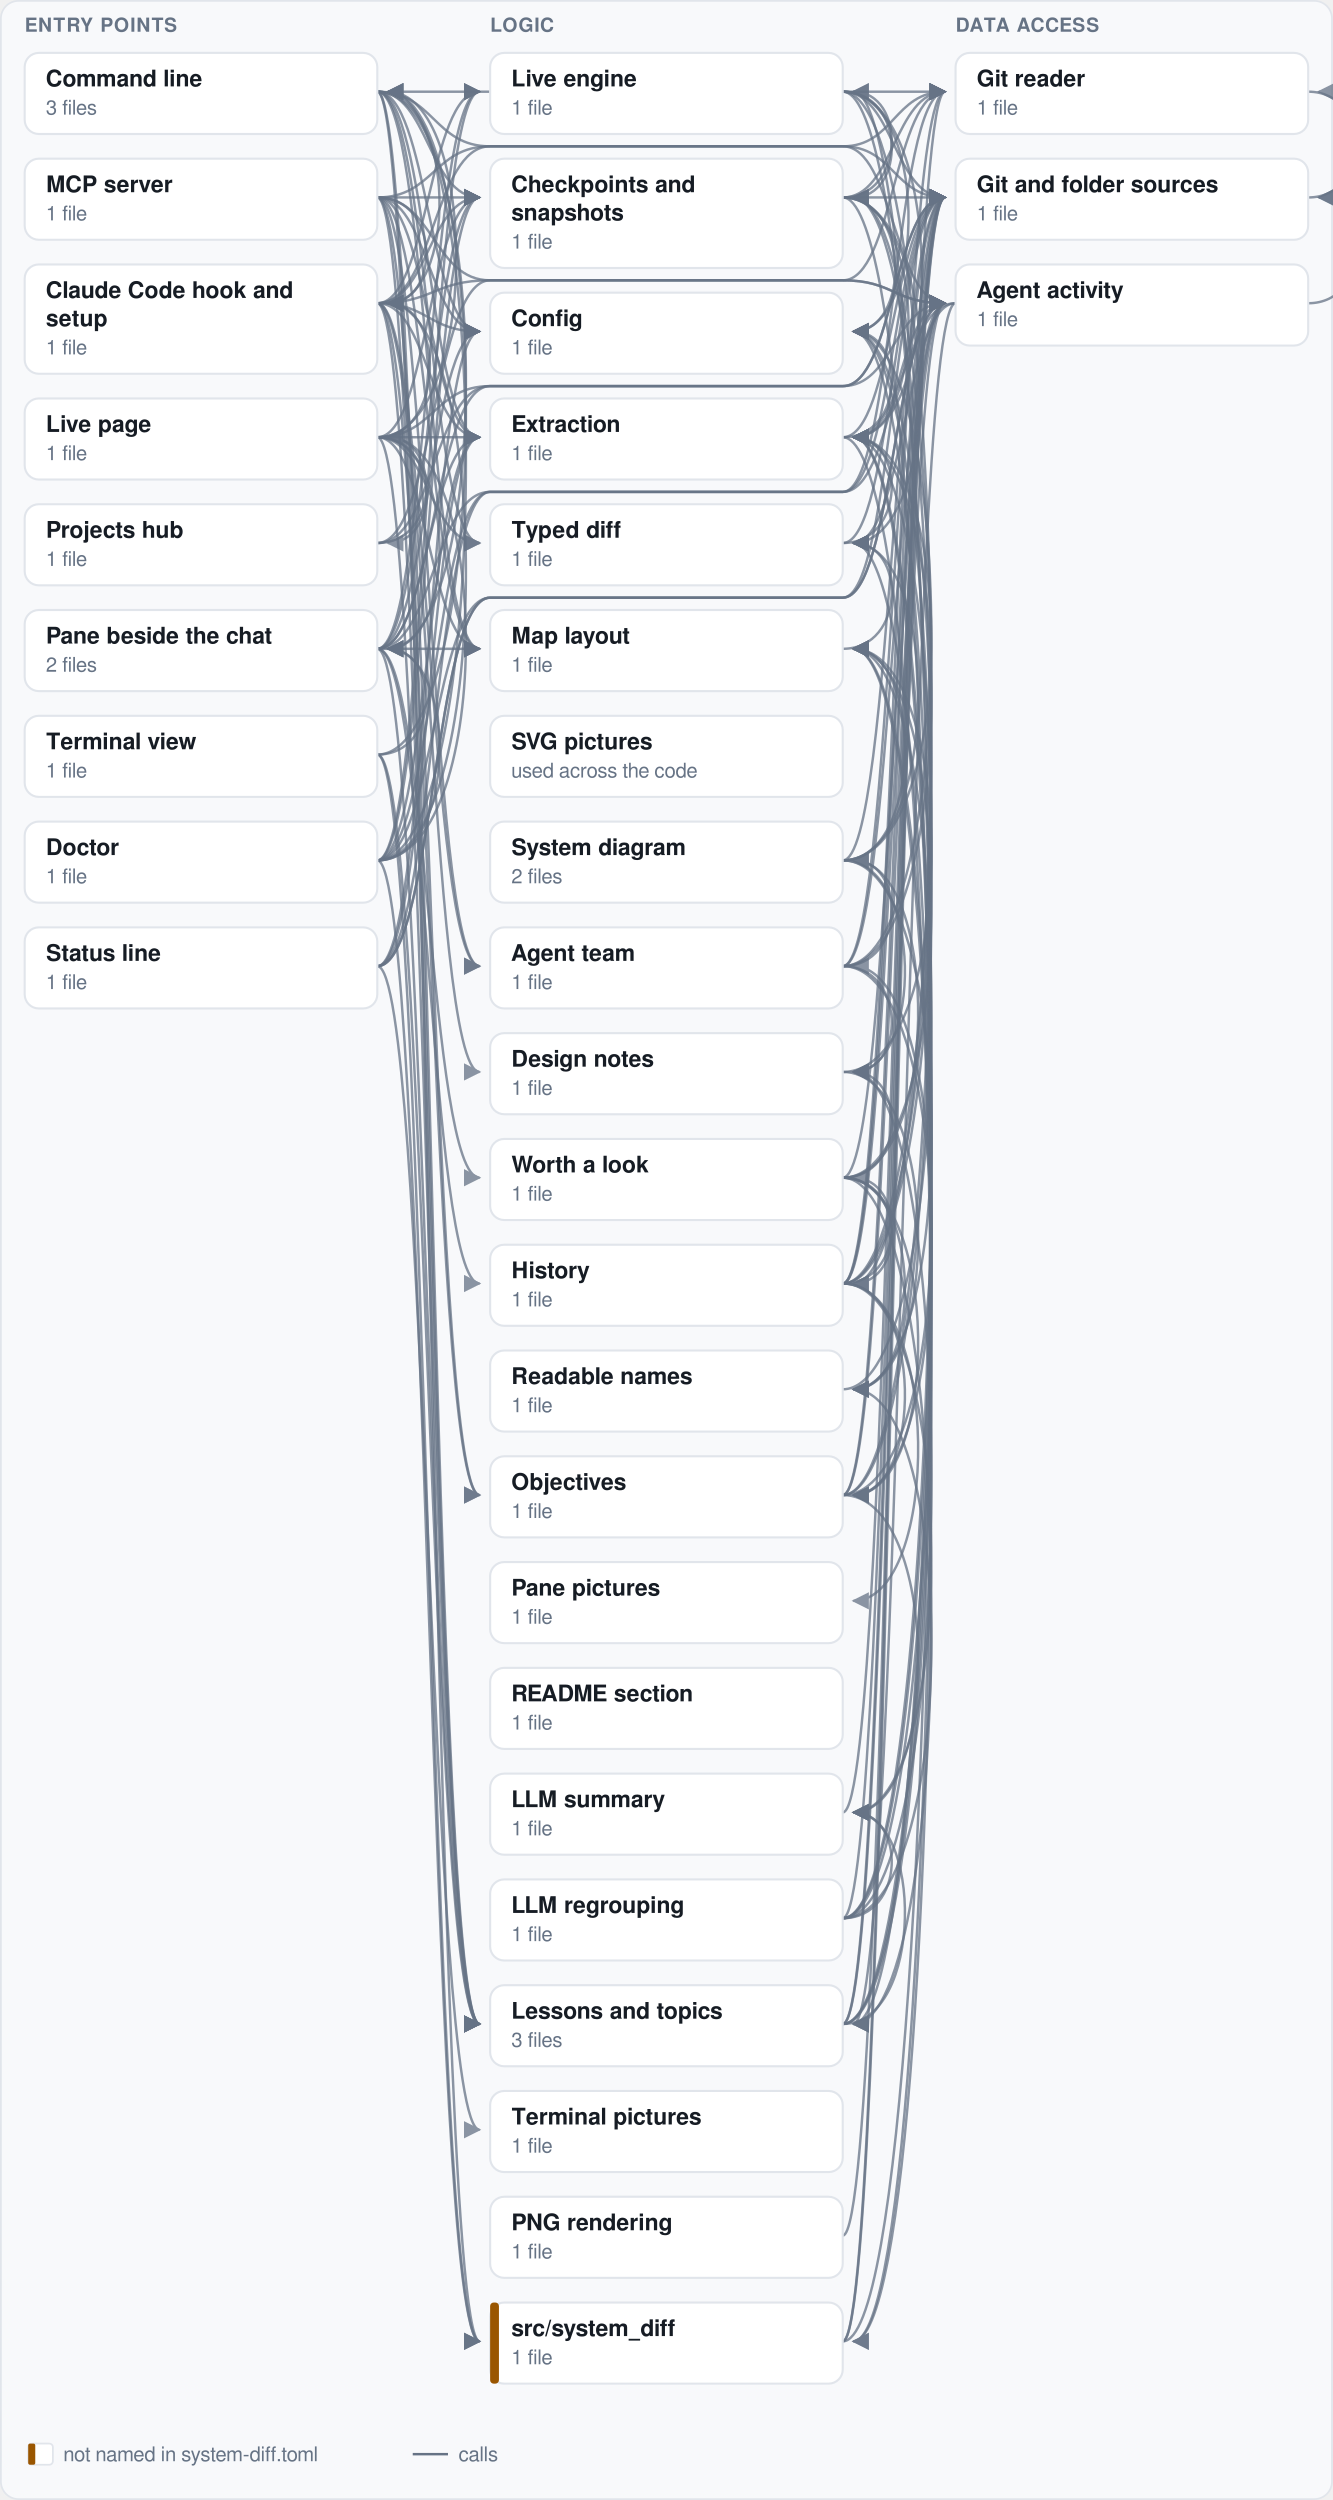
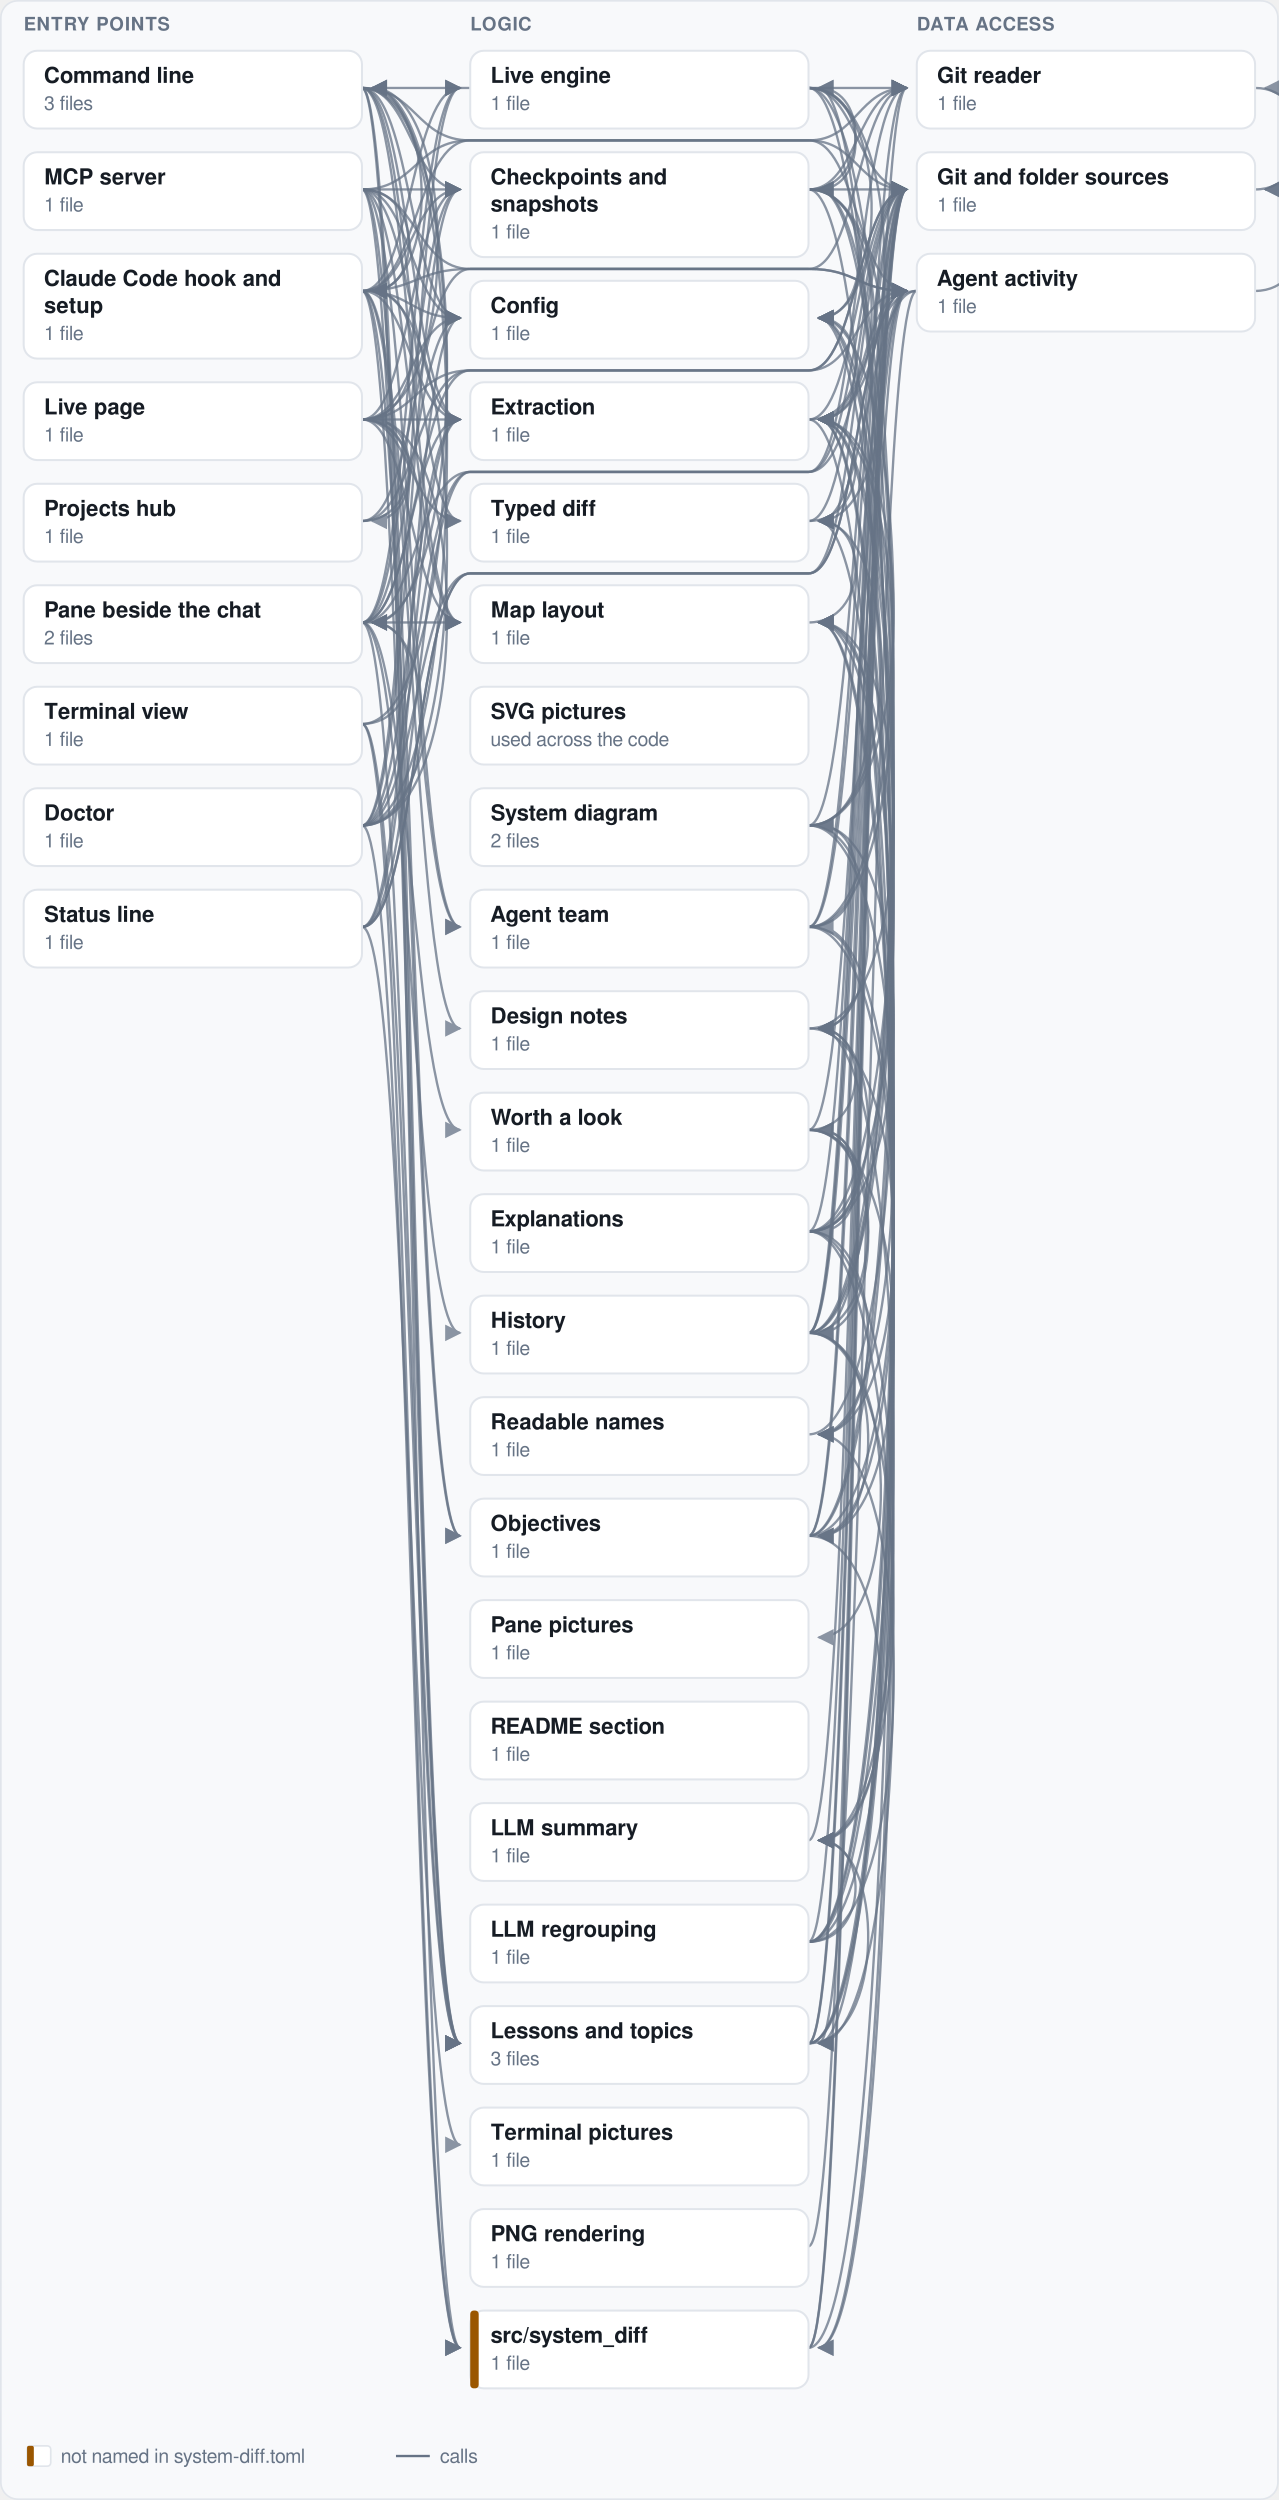
- <svg xmlns="http://www.w3.org/2000/svg" width="756" height="1418" viewBox="0 0 756 1418" role="img" aria-label="System map">
+ <svg xmlns="http://www.w3.org/2000/svg" width="756" height="1478" viewBox="0 0 756 1478" role="img" aria-label="System map">
  <style>
text { font-family: 'Segoe UI', FreeSans, 'Helvetica Neue', Arial, sans-serif; }
.bg { fill: #f8f9fb; stroke: #e1e5eb; }
.col { font-size: 11px; font-weight: 600; letter-spacing: .05em; fill: #667385; }
.bn .box { fill: #ffffff; stroke: #e1e5eb; stroke-width: 1.2; }
.bn.t-store .box { fill: #e8f0fc; }
.bn.legacy .box { fill: #f8f9fb; stroke: #c3cad4; stroke-dasharray: 5 4; }
.bn.legacy .bn-t { fill: #3b4655; }
.bn .band { fill: #1f5fbf; }
.bn.undeclared .band { fill: #9a5600; }
.bn.s-added .box { stroke: #157347; stroke-width: 1.8; } .bn.s-added .band { fill: #157347; }
.bn.s-changed .box { stroke: #9a5600; stroke-width: 1.8; } .bn.s-changed .band { fill: #9a5600; }
.bn.s-removed .box { stroke: #c4321c; stroke-dasharray: 5 4; fill: #fdecea; } .bn.s-removed .band { fill: #c4321c; }
.bn-t { font-size: 13px; font-weight: 600; fill: #161c24; }
.bn-s { font-size: 11.5px; fill: #667385; }
.bn-p { font-size: 11.5px; fill: #3b4655; } .bn-p.code { font-family: Consolas, Inconsolata, 'DejaVu Sans Mono', monospace; } .bn-p.more { fill: #667385; }
.bn-p.s-added { fill: #157347; font-weight: 600; } .bn-p.s-changed { fill: #9a5600; font-weight: 600; }
.bn-p.s-removed { fill: #c4321c; text-decoration: line-through; }
.be { fill: none; stroke: #667385; stroke-width: 1.4; opacity: .75; }
.be.k-data { stroke: #1f5fbf; } .be.k-network { stroke: #9a5600; stroke-dasharray: 6 4; }
.be.s-added { stroke: #157347; stroke-width: 2.2; opacity: 1; }
.be.s-removed { stroke: #c4321c; stroke-dasharray: 5 4; opacity: 1; }
.ar { fill: #667385; } .ar.k-data { fill: #1f5fbf; } .ar.k-network { fill: #9a5600; }
.ar.s-added { fill: #157347; } .ar.s-removed { fill: #c4321c; } .ar.k-person { fill: #1f5fbf; }
.halo { paint-order: stroke; stroke: #f8f9fb; stroke-width: 4px; stroke-linejoin: round; }
.lg { font-size: 11.5px; fill: #667385; }
.lg.s-added { fill: #157347; font-weight: 600; } .lg.s-changed { fill: #9a5600; font-weight: 600; }
.lg.s-removed { fill: #c4321c; font-weight: 600; }
.foot { font-size: 11.5px; fill: #3b4655; }
.st .box { fill: #ffffff; stroke: #e1e5eb; stroke-width: 1.4; }
.st.hi .box { fill: #e8f0fc; stroke: #1f5fbf; }
.st-w { font-size: 13px; font-weight: 600; fill: #161c24; }
.fl { fill: none; stroke: #667385; stroke-width: 1.4; } .fl.loop { stroke-dasharray: 4 4; }
.fl.gate { stroke: #1f5fbf; stroke-dasharray: 2 4; opacity: .7; }
.fl-note { font-size: 11.5px; fill: #667385; }
.gate .box { fill: #e8f0fc; stroke: #1f5fbf; } .gate text { font-size: 12.5px; font-weight: 600; fill: #1f5fbf; }
.exit { font-size: 12.5px; font-weight: 600; fill: #161c24; }
.lane .box { fill: #ffffff; stroke: #e1e5eb; stroke-width: 1.2; }
.lane.person .box { fill: #e8f0fc; stroke: #1f5fbf; }
.life { stroke: #c9d0da; stroke-width: 1.2; stroke-dasharray: 3 4; }
.msg { fill: none; stroke: #667385; stroke-width: 1.4; }
.msg.frame { stroke: #1f5fbf; stroke-dasharray: 5 4; } .msg.person { stroke: #1f5fbf; stroke-width: 2; }
.msg-t { font-size: 11.5px; fill: #3b4655; } .msg-t.frame { fill: #1f5fbf; } .msg-t.person { fill: #1f5fbf; font-weight: 600; }
.num circle { fill: #667385; } .num.person circle { fill: #1f5fbf; }
.num text { fill: #ffffff; font-size: 10px; font-weight: 700; }
.note .box { fill: #fff3dd; stroke: #e9c98f; } .note text { font-size: 11.5px; fill: #9a5600; }
</style>
  <defs>
    <marker id="ar-call-same" class="ar k-call s-same" viewBox="0 0 10 10" refX="9" refY="5" markerWidth="7" markerHeight="7" orient="auto-start-reverse">
      <path d="M0,0 L10,5 L0,10 z" />
    </marker>
  </defs>
-   <rect class="bg" x="0.5" y="0.5" width="755" height="1417" rx="10" />
+   <rect class="bg" x="0.5" y="0.5" width="755" height="1477" rx="10" />
  <text class="col" x="14" y="18">ENTRY POINTS</text>
  <text class="col" x="278" y="18">LOGIC</text>
  <text class="col" x="542" y="18">DATA ACCESS</text>
  <path class="be k-call s-same" d="M542,172 C513,172 513,308 484,308" marker-end="url(#ar-call-same)" />
  <path class="be k-call s-same" d="M542,172 C513,172 513,248 484,248" marker-end="url(#ar-call-same)" />
-   <path class="be k-call s-same" d="M542,172 C513,172 513,1148 484,1148" marker-end="url(#ar-call-same)" />
+   <path class="be k-call s-same" d="M542,172 C513,172 513,1208 484,1208" marker-end="url(#ar-call-same)" />
  <path class="be k-call s-same" d="M742,172 C778,172 778,112 748,112" marker-end="url(#ar-call-same)" />
  <path class="be k-call s-same" d="M214,172 C243,172 243,52 272,52" marker-end="url(#ar-call-same)" />
-   <path class="be k-call s-same" d="M214,172 C243,172 243,848 272,848" marker-end="url(#ar-call-same)" />
+   <path class="be k-call s-same" d="M214,172 C243,172 243,908 272,908" marker-end="url(#ar-call-same)" />
  <path class="be k-call s-same" d="M214,172 C246,172 246,159 278,159 L478,159 C507,159 507,172 536,172" marker-end="url(#ar-call-same)" />
  <path class="be k-call s-same" d="M214,172 C243,172 243,548 272,548" marker-end="url(#ar-call-same)" />
  <path class="be k-call s-same" d="M214,172 C243,172 243,112 272,112" marker-end="url(#ar-call-same)" />
  <path class="be k-call s-same" d="M214,172 C243,172 243,188 272,188" marker-end="url(#ar-call-same)" />
  <path class="be k-call s-same" d="M214,172 C243,172 243,608 272,608" marker-end="url(#ar-call-same)" />
  <path class="be k-call s-same" d="M214,172 C243,172 243,248 272,248" marker-end="url(#ar-call-same)" />
  <path class="be k-call s-same" d="M214,172 C246,172 246,83 278,83 L478,83 C507,83 507,52 536,52" marker-end="url(#ar-call-same)" />
-   <path class="be k-call s-same" d="M214,172 C243,172 243,1148 272,1148" marker-end="url(#ar-call-same)" />
+   <path class="be k-call s-same" d="M214,172 C243,172 243,1208 272,1208" marker-end="url(#ar-call-same)" />
  <path class="be k-call s-same" d="M478,548 C514,548 514,488 484,488" marker-end="url(#ar-call-same)" />
  <path class="be k-call s-same" d="M478,548 C507,548 507,172 536,172" marker-end="url(#ar-call-same)" />
  <path class="be k-call s-same" d="M478,548 C544,548 544,188 484,188" marker-end="url(#ar-call-same)" />
  <path class="be k-call s-same" d="M478,548 C514,548 514,608 484,608" marker-end="url(#ar-call-same)" />
  <path class="be k-call s-same" d="M478,548 C544,548 544,248 484,248" marker-end="url(#ar-call-same)" />
-   <path class="be k-call s-same" d="M478,548 C544,548 544,848 484,848" marker-end="url(#ar-call-same)" />
+   <path class="be k-call s-same" d="M478,548 C544,548 544,908 484,908" marker-end="url(#ar-call-same)" />
  <path class="be k-call s-same" d="M478,548 C507,548 507,112 536,112" marker-end="url(#ar-call-same)" />
  <path class="be k-call s-same" d="M478,488 C524,488 524,608 484,608" marker-end="url(#ar-call-same)" />
  <path class="be k-call s-same" d="M478,488 C524,488 524,368 484,368" marker-end="url(#ar-call-same)" />
  <path class="be k-call s-same" d="M478,488 C534,488 534,308 484,308" marker-end="url(#ar-call-same)" />
  <path class="be k-call s-same" d="M478,488 C544,488 544,248 484,248" marker-end="url(#ar-call-same)" />
-   <path class="be k-call s-same" d="M478,488 C544,488 544,788 484,788" marker-end="url(#ar-call-same)" />
+   <path class="be k-call s-same" d="M478,488 C544,488 544,848 484,848" marker-end="url(#ar-call-same)" />
  <path class="be k-call s-same" d="M478,488 C507,488 507,112 536,112" marker-end="url(#ar-call-same)" />
  <path class="be k-call s-same" d="M214,52 C260,52 260,172 220,172" marker-end="url(#ar-call-same)" />
  <path class="be k-call s-same" d="M214,52 C280,52 280,368 220,368" marker-end="url(#ar-call-same)" />
  <path class="be k-call s-same" d="M214,52 C243,52 243,188 272,188" marker-end="url(#ar-call-same)" />
  <path class="be k-call s-same" d="M214,52 C243,52 243,248 272,248" marker-end="url(#ar-call-same)" />
  <path class="be k-call s-same" d="M214,52 C243,52 243,368 272,368" marker-end="url(#ar-call-same)" />
-   <path class="be k-call s-same" d="M214,52 C243,52 243,1148 272,1148" marker-end="url(#ar-call-same)" />
-   <path class="be k-call s-same" d="M214,52 C243,52 243,1328 272,1328" marker-end="url(#ar-call-same)" />
+   <path class="be k-call s-same" d="M214,52 C243,52 243,1208 272,1208" marker-end="url(#ar-call-same)" />
+   <path class="be k-call s-same" d="M214,52 C243,52 243,1388 272,1388" marker-end="url(#ar-call-same)" />
  <path class="be k-call s-same" d="M214,52 C246,52 246,83 278,83 L478,83 C507,83 507,172 536,172" marker-end="url(#ar-call-same)" />
  <path class="be k-call s-same" d="M214,52 C243,52 243,112 272,112" marker-end="url(#ar-call-same)" />
  <path class="be k-call s-same" d="M214,52 C243,52 243,308 272,308" marker-end="url(#ar-call-same)" />
  <path class="be k-call s-same" d="M478,112 C526.7,112 526.7,248 484,248" marker-end="url(#ar-call-same)" />
  <path class="be k-call s-same" d="M478,112 C516.7,112 516.7,188 484,188" marker-end="url(#ar-call-same)" />
  <path class="be k-call s-same" d="M478,112 C536.7,112 536.7,308 484,308" marker-end="url(#ar-call-same)" />
  <path class="be k-call s-same" d="M478,112 C507,112 507,52 536,52" marker-end="url(#ar-call-same)" />
  <path class="be k-call s-same" d="M478,112 C514,112 514,52 484,52" marker-end="url(#ar-call-same)" />
  <path class="be k-call s-same" d="M478,112 C507,112 507,112 536,112" marker-end="url(#ar-call-same)" />
-   <path class="be k-call s-same" d="M478,112 C544,112 544,1328 484,1328" marker-end="url(#ar-call-same)" />
+   <path class="be k-call s-same" d="M478,112 C544,112 544,1388 484,1388" marker-end="url(#ar-call-same)" />
  <path class="be k-call s-same" d="M478,608 C544,608 544,368 484,368" marker-end="url(#ar-call-same)" />
-   <path class="be k-call s-same" d="M478,608 C534,608 534,788 484,788" marker-end="url(#ar-call-same)" />
+   <path class="be k-call s-same" d="M478,608 C544,608 544,848 484,848" marker-end="url(#ar-call-same)" />
  <path class="be k-call s-same" d="M478,308 C507,308 507,112 536,112" marker-end="url(#ar-call-same)" />
  <path class="be k-call s-same" d="M478,308 C514,308 514,248 484,248" marker-end="url(#ar-call-same)" />
  <path class="be k-call s-same" d="M214,488 C246,488 246,279 278,279 L478,279 C507,279 507,112 536,112" marker-end="url(#ar-call-same)" />
  <path class="be k-call s-same" d="M214,488 C243,488 243,52 272,52" marker-end="url(#ar-call-same)" />
  <path class="be k-call s-same" d="M214,488 C246,488 246,339 278,339 L478,339 C507,339 507,172 536,172" marker-end="url(#ar-call-same)" />
  <path class="be k-call s-same" d="M214,488 C280,488 280,172 220,172" marker-end="url(#ar-call-same)" />
  <path class="be k-call s-same" d="M214,488 C280,488 280,52 220,52" marker-end="url(#ar-call-same)" />
  <path class="be k-call s-same" d="M214,488 C243,488 243,112 272,112" marker-end="url(#ar-call-same)" />
  <path class="be k-call s-same" d="M214,488 C243,488 243,248 272,248" marker-end="url(#ar-call-same)" />
  <path class="be k-call s-same" d="M214,488 C260,488 260,368 220,368" marker-end="url(#ar-call-same)" />
-   <path class="be k-call s-same" d="M214,488 C243,488 243,1328 272,1328" marker-end="url(#ar-call-same)" />
+   <path class="be k-call s-same" d="M214,488 C243,488 243,1388 272,1388" marker-end="url(#ar-call-same)" />
  <path class="be k-call s-same" d="M214,488 C280,488 280,248 220,248" marker-end="url(#ar-call-same)" />
+   <path class="be k-call s-same" d="M478,728 C514,728 514,668 484,668" marker-end="url(#ar-call-same)" />
+   <path class="be k-call s-same" d="M478,728 C544,728 544,1208 484,1208" marker-end="url(#ar-call-same)" />
+   <path class="be k-call s-same" d="M478,728 C524,728 524,848 484,848" marker-end="url(#ar-call-same)" />
+   <path class="be k-call s-same" d="M478,728 C544,728 544,1088 484,1088" marker-end="url(#ar-call-same)" />
+   <path class="be k-call s-same" d="M478,728 C544,728 544,248 484,248" marker-end="url(#ar-call-same)" />
+   <path class="be k-call s-same" d="M478,728 C544,728 544,488 484,488" marker-end="url(#ar-call-same)" />
+   <path class="be k-call s-same" d="M478,728 C524,728 524,608 484,608" marker-end="url(#ar-call-same)" />
+   <path class="be k-call s-same" d="M478,728 C544,728 544,368 484,368" marker-end="url(#ar-call-same)" />
+   <path class="be k-call s-same" d="M478,728 C507,728 507,112 536,112" marker-end="url(#ar-call-same)" />
  <path class="be k-call s-same" d="M478,248 C514,248 514,188 484,188" marker-end="url(#ar-call-same)" />
  <path class="be k-call s-same" d="M478,248 C507,248 507,112 536,112" marker-end="url(#ar-call-same)" />
-   <path class="be k-call s-same" d="M478,248 C544,248 544,1328 484,1328" marker-end="url(#ar-call-same)" />
+   <path class="be k-call s-same" d="M478,248 C544,248 544,1388 484,1388" marker-end="url(#ar-call-same)" />
  <path class="be k-call s-same" d="M742,52 C778,52 778,112 748,112" marker-end="url(#ar-call-same)" />
  <path class="be k-call s-same" d="M478,368 C514,368 514,308 484,308" marker-end="url(#ar-call-same)" />
-   <path class="be k-call s-same" d="M478,728 C514,728 514,668 484,668" marker-end="url(#ar-call-same)" />
-   <path class="be k-call s-same" d="M478,728 C507,728 507,172 536,172" marker-end="url(#ar-call-same)" />
-   <path class="be k-call s-same" d="M478,728 C544,728 544,248 484,248" marker-end="url(#ar-call-same)" />
-   <path class="be k-call s-same" d="M478,728 C507,728 507,112 536,112" marker-end="url(#ar-call-same)" />
-   <path class="be k-call s-same" d="M478,728 C534,728 534,908 484,908" marker-end="url(#ar-call-same)" />
-   <path class="be k-call s-same" d="M478,728 C507,728 507,52 536,52" marker-end="url(#ar-call-same)" />
-   <path class="be k-call s-same" d="M478,728 C544,728 544,1028 484,1028" marker-end="url(#ar-call-same)" />
-   <path class="be k-call s-same" d="M478,728 C524,728 524,848 484,848" marker-end="url(#ar-call-same)" />
-   <path class="be k-call s-same" d="M478,728 C544,728 544,112 484,112" marker-end="url(#ar-call-same)" />
-   <path class="be k-call s-same" d="M478,728 C544,728 544,188 484,188" marker-end="url(#ar-call-same)" />
+   <path class="be k-call s-same" d="M478,788 C524,788 524,668 484,668" marker-end="url(#ar-call-same)" />
+   <path class="be k-call s-same" d="M478,788 C507,788 507,172 536,172" marker-end="url(#ar-call-same)" />
+   <path class="be k-call s-same" d="M478,788 C544,788 544,248 484,248" marker-end="url(#ar-call-same)" />
+   <path class="be k-call s-same" d="M478,788 C507,788 507,112 536,112" marker-end="url(#ar-call-same)" />
+   <path class="be k-call s-same" d="M478,788 C534,788 534,968 484,968" marker-end="url(#ar-call-same)" />
+   <path class="be k-call s-same" d="M478,788 C507,788 507,52 536,52" marker-end="url(#ar-call-same)" />
+   <path class="be k-call s-same" d="M478,788 C544,788 544,1088 484,1088" marker-end="url(#ar-call-same)" />
+   <path class="be k-call s-same" d="M478,788 C524,788 524,908 484,908" marker-end="url(#ar-call-same)" />
+   <path class="be k-call s-same" d="M478,788 C544,788 544,112 484,112" marker-end="url(#ar-call-same)" />
+   <path class="be k-call s-same" d="M478,788 C544,788 544,188 484,188" marker-end="url(#ar-call-same)" />
  <path class="be k-call s-same" d="M214,308 C246,308 246,159 278,159 L478,159 C507,159 507,52 536,52" marker-end="url(#ar-call-same)" />
  <path class="be k-call s-same" d="M214,308 C246,308 246,219 278,219 L478,219 C507,219 507,112 536,112" marker-end="url(#ar-call-same)" />
  <path class="be k-call s-same" d="M214,308 C250,308 250,248 220,248" marker-end="url(#ar-call-same)" />
  <path class="be k-call s-same" d="M478,668 C507,668 507,172 536,172" marker-end="url(#ar-call-same)" />
-   <path class="be k-call s-same" d="M478,668 C534,668 534,488 484,488" marker-end="url(#ar-call-same)" />
  <path class="be k-call s-same" d="M478,668 C514,668 514,608 484,608" marker-end="url(#ar-call-same)" />
-   <path class="be k-call s-same" d="M478,668 C544,668 544,368 484,368" marker-end="url(#ar-call-same)" />
  <path class="be k-call s-same" d="M478,668 C514,668 514,728 484,728" marker-end="url(#ar-call-same)" />
-   <path class="be k-call s-same" d="M478,668 C544,668 544,1148 484,1148" marker-end="url(#ar-call-same)" />
  <path class="be k-call s-same" d="M478,668 C524,668 524,788 484,788" marker-end="url(#ar-call-same)" />
-   <path class="be k-call s-same" d="M478,668 C534,668 534,848 484,848" marker-end="url(#ar-call-same)" />
-   <path class="be k-call s-same" d="M478,1148 C507,1148 507,172 536,172" marker-end="url(#ar-call-same)" />
-   <path class="be k-call s-same" d="M478,1148 C544,1148 544,308 484,308" marker-end="url(#ar-call-same)" />
-   <path class="be k-call s-same" d="M478,1148 C544,1148 544,248 484,248" marker-end="url(#ar-call-same)" />
-   <path class="be k-call s-same" d="M478,1148 C544,1148 544,368 484,368" marker-end="url(#ar-call-same)" />
-   <path class="be k-call s-same" d="M478,1148 C524,1148 524,1028 484,1028" marker-end="url(#ar-call-same)" />
-   <path class="be k-call s-same" d="M478,1148 C507,1148 507,112 536,112" marker-end="url(#ar-call-same)" />
+   <path class="be k-call s-same" d="M478,668 C544,668 544,908 484,908" marker-end="url(#ar-call-same)" />
+   <path class="be k-call s-same" d="M478,1208 C507,1208 507,172 536,172" marker-end="url(#ar-call-same)" />
+   <path class="be k-call s-same" d="M478,1208 C544,1208 544,308 484,308" marker-end="url(#ar-call-same)" />
+   <path class="be k-call s-same" d="M478,1208 C544,1208 544,248 484,248" marker-end="url(#ar-call-same)" />
+   <path class="be k-call s-same" d="M478,1208 C544,1208 544,368 484,368" marker-end="url(#ar-call-same)" />
+   <path class="be k-call s-same" d="M478,1208 C524,1208 524,1088 484,1088" marker-end="url(#ar-call-same)" />
+   <path class="be k-call s-same" d="M478,1208 C507,1208 507,112 536,112" marker-end="url(#ar-call-same)" />
  <path class="be k-call s-same" d="M478,52 C507,52 507,52 536,52" marker-end="url(#ar-call-same)" />
  <path class="be k-call s-same" d="M478,52 C514,52 514,112 484,112" marker-end="url(#ar-call-same)" />
  <path class="be k-call s-same" d="M478,52 C507,52 507,112 536,112" marker-end="url(#ar-call-same)" />
  <path class="be k-call s-same" d="M278,52 C249,52 249,52 220,52" marker-end="url(#ar-call-same)" />
  <path class="be k-call s-same" d="M478,52 C526.7,52 526.7,188 484,188" marker-end="url(#ar-call-same)" />
  <path class="be k-call s-same" d="M478,52 C536.7,52 536.7,248 484,248" marker-end="url(#ar-call-same)" />
-   <path class="be k-call s-same" d="M478,52 C544,52 544,728 484,728" marker-end="url(#ar-call-same)" />
-   <path class="be k-call s-same" d="M478,52 C544,52 544,1148 484,1148" marker-end="url(#ar-call-same)" />
+   <path class="be k-call s-same" d="M478,52 C544,52 544,788 484,788" marker-end="url(#ar-call-same)" />
+   <path class="be k-call s-same" d="M478,52 C544,52 544,1208 484,1208" marker-end="url(#ar-call-same)" />
  <path class="be k-call s-same" d="M214,112 C243,112 243,248 272,248" marker-end="url(#ar-call-same)" />
-   <path class="be k-call s-same" d="M214,112 C243,112 243,848 272,848" marker-end="url(#ar-call-same)" />
+   <path class="be k-call s-same" d="M214,112 C243,112 243,908 272,908" marker-end="url(#ar-call-same)" />
  <path class="be k-call s-same" d="M214,112 C246,112 246,159 278,159 L478,159 C507,159 507,172 536,172" marker-end="url(#ar-call-same)" />
  <path class="be k-call s-same" d="M214,112 C250,112 250,172 220,172" marker-end="url(#ar-call-same)" />
  <path class="be k-call s-same" d="M214,112 C243,112 243,548 272,548" marker-end="url(#ar-call-same)" />
  <path class="be k-call s-same" d="M214,112 C243,112 243,112 272,112" marker-end="url(#ar-call-same)" />
  <path class="be k-call s-same" d="M214,112 C243,112 243,188 272,188" marker-end="url(#ar-call-same)" />
  <path class="be k-call s-same" d="M214,112 C243,112 243,368 272,368" marker-end="url(#ar-call-same)" />
-   <path class="be k-call s-same" d="M214,112 C243,112 243,1148 272,1148" marker-end="url(#ar-call-same)" />
+   <path class="be k-call s-same" d="M214,112 C243,112 243,1208 272,1208" marker-end="url(#ar-call-same)" />
  <path class="be k-call s-same" d="M214,112 C246,112 246,83 278,83 L478,83 C507,83 507,112 536,112" marker-end="url(#ar-call-same)" />
-   <path class="be k-call s-same" d="M478,788 C544,788 544,368 484,368" marker-end="url(#ar-call-same)" />
-   <path class="be k-call s-same" d="M478,1028 C507,1028 507,112 536,112" marker-end="url(#ar-call-same)" />
-   <path class="be k-call s-same" d="M478,848 C507,848 507,172 536,172" marker-end="url(#ar-call-same)" />
-   <path class="be k-call s-same" d="M478,848 C544,848 544,548 484,548" marker-end="url(#ar-call-same)" />
-   <path class="be k-call s-same" d="M478,848 C544,848 544,112 484,112" marker-end="url(#ar-call-same)" />
-   <path class="be k-call s-same" d="M478,848 C544,848 544,188 484,188" marker-end="url(#ar-call-same)" />
-   <path class="be k-call s-same" d="M478,848 C534,848 534,1028 484,1028" marker-end="url(#ar-call-same)" />
-   <path class="be k-call s-same" d="M478,848 C507,848 507,112 536,112" marker-end="url(#ar-call-same)" />
-   <path class="be k-call s-same" d="M214,368 C243,368 243,728 272,728" marker-end="url(#ar-call-same)" />
+   <path class="be k-call s-same" d="M478,848 C544,848 544,368 484,368" marker-end="url(#ar-call-same)" />
+   <path class="be k-call s-same" d="M478,1088 C507,1088 507,112 536,112" marker-end="url(#ar-call-same)" />
+   <path class="be k-call s-same" d="M478,908 C507,908 507,172 536,172" marker-end="url(#ar-call-same)" />
+   <path class="be k-call s-same" d="M478,908 C544,908 544,548 484,548" marker-end="url(#ar-call-same)" />
+   <path class="be k-call s-same" d="M478,908 C544,908 544,112 484,112" marker-end="url(#ar-call-same)" />
+   <path class="be k-call s-same" d="M478,908 C544,908 544,188 484,188" marker-end="url(#ar-call-same)" />
+   <path class="be k-call s-same" d="M478,908 C534,908 534,1088 484,1088" marker-end="url(#ar-call-same)" />
+   <path class="be k-call s-same" d="M478,908 C507,908 507,112 536,112" marker-end="url(#ar-call-same)" />
+   <path class="be k-call s-same" d="M214,368 C243,368 243,788 272,788" marker-end="url(#ar-call-same)" />
  <path class="be k-call s-same" d="M214,368 C243,368 243,112 272,112" marker-end="url(#ar-call-same)" />
-   <path class="be k-call s-same" d="M214,368 C243,368 243,1148 272,1148" marker-end="url(#ar-call-same)" />
+   <path class="be k-call s-same" d="M214,368 C243,368 243,1208 272,1208" marker-end="url(#ar-call-same)" />
  <path class="be k-call s-same" d="M214,368 C243,368 243,188 272,188" marker-end="url(#ar-call-same)" />
  <path class="be k-call s-same" d="M214,368 C243,368 243,248 272,248" marker-end="url(#ar-call-same)" />
  <path class="be k-call s-same" d="M214,368 C246,368 246,279 278,279 L478,279 C507,279 507,172 536,172" marker-end="url(#ar-call-same)" />
  <path class="be k-call s-same" d="M214,368 C243,368 243,368 272,368" marker-end="url(#ar-call-same)" />
  <path class="be k-call s-same" d="M214,368 C243,368 243,668 272,668" marker-end="url(#ar-call-same)" />
  <path class="be k-call s-same" d="M214,368 C243,368 243,52 272,52" marker-end="url(#ar-call-same)" />
  <path class="be k-call s-same" d="M214,368 C246,368 246,219 278,219 L478,219 C507,219 507,112 536,112" marker-end="url(#ar-call-same)" />
-   <path class="be k-call s-same" d="M478,1268 C507,1268 507,112 536,112" marker-end="url(#ar-call-same)" />
-   <path class="be k-call s-same" d="M478,1088 C544,1088 544,188 484,188" marker-end="url(#ar-call-same)" />
-   <path class="be k-call s-same" d="M478,1088 C544,1088 544,608 484,608" marker-end="url(#ar-call-same)" />
-   <path class="be k-call s-same" d="M478,1088 C544,1088 544,248 484,248" marker-end="url(#ar-call-same)" />
-   <path class="be k-call s-same" d="M478,1088 C544,1088 544,368 484,368" marker-end="url(#ar-call-same)" />
-   <path class="be k-call s-same" d="M478,1088 C544,1088 544,788 484,788" marker-end="url(#ar-call-same)" />
-   <path class="be k-call s-same" d="M478,1088 C514,1088 514,1028 484,1028" marker-end="url(#ar-call-same)" />
-   <path class="be k-call s-same" d="M478,1088 C507,1088 507,112 536,112" marker-end="url(#ar-call-same)" />
+   <path class="be k-call s-same" d="M478,1328 C507,1328 507,112 536,112" marker-end="url(#ar-call-same)" />
+   <path class="be k-call s-same" d="M478,1148 C544,1148 544,188 484,188" marker-end="url(#ar-call-same)" />
+   <path class="be k-call s-same" d="M478,1148 C544,1148 544,608 484,608" marker-end="url(#ar-call-same)" />
+   <path class="be k-call s-same" d="M478,1148 C544,1148 544,248 484,248" marker-end="url(#ar-call-same)" />
+   <path class="be k-call s-same" d="M478,1148 C544,1148 544,368 484,368" marker-end="url(#ar-call-same)" />
+   <path class="be k-call s-same" d="M478,1148 C544,1148 544,848 484,848" marker-end="url(#ar-call-same)" />
+   <path class="be k-call s-same" d="M478,1148 C514,1148 514,1088 484,1088" marker-end="url(#ar-call-same)" />
+   <path class="be k-call s-same" d="M478,1148 C507,1148 507,112 536,112" marker-end="url(#ar-call-same)" />
  <path class="be k-call s-same" d="M742,112 C778,112 778,52 748,52" marker-end="url(#ar-call-same)" />
-   <path class="be k-call s-same" d="M478,1328 C507,1328 507,52 536,52" marker-end="url(#ar-call-same)" />
-   <path class="be k-call s-same" d="M478,1328 C544,1328 544,52 484,52" marker-end="url(#ar-call-same)" />
-   <path class="be k-call s-same" d="M478,1328 C507,1328 507,112 536,112" marker-end="url(#ar-call-same)" />
+   <path class="be k-call s-same" d="M478,1388 C507,1388 507,52 536,52" marker-end="url(#ar-call-same)" />
+   <path class="be k-call s-same" d="M478,1388 C544,1388 544,52 484,52" marker-end="url(#ar-call-same)" />
+   <path class="be k-call s-same" d="M478,1388 C507,1388 507,112 536,112" marker-end="url(#ar-call-same)" />
  <path class="be k-call s-same" d="M214,548 C246,548 246,339 278,339 L478,339 C507,339 507,172 536,172" marker-end="url(#ar-call-same)" />
  <path class="be k-call s-same" d="M214,548 C243,548 243,188 272,188" marker-end="url(#ar-call-same)" />
  <path class="be k-call s-same" d="M214,548 C243,548 243,248 272,248" marker-end="url(#ar-call-same)" />
  <path class="be k-call s-same" d="M214,548 C246,548 246,279 278,279 L478,279 C507,279 507,52 536,52" marker-end="url(#ar-call-same)" />
  <path class="be k-call s-same" d="M214,548 C246,548 246,339 278,339 L478,339 C507,339 507,112 536,112" marker-end="url(#ar-call-same)" />
-   <path class="be k-call s-same" d="M214,548 C243,548 243,1208 272,1208" marker-end="url(#ar-call-same)" />
+   <path class="be k-call s-same" d="M214,548 C243,548 243,1268 272,1268" marker-end="url(#ar-call-same)" />
  <path class="be k-call s-same" d="M214,428 C250,428 250,368 220,368" marker-end="url(#ar-call-same)" />
  <path class="be k-call s-same" d="M214,428 C280,428 280,52 220,52" marker-end="url(#ar-call-same)" />
-   <path class="be k-call s-same" d="M214,428 C243,428 243,1148 272,1148" marker-end="url(#ar-call-same)" />
-   <path class="be k-call s-same" d="M214,428 C243,428 243,1328 272,1328" marker-end="url(#ar-call-same)" />
+   <path class="be k-call s-same" d="M214,428 C243,428 243,1208 272,1208" marker-end="url(#ar-call-same)" />
+   <path class="be k-call s-same" d="M214,428 C243,428 243,1388 272,1388" marker-end="url(#ar-call-same)" />
  <path class="be k-call s-same" d="M214,248 C272.7,248 272.7,52 220,52" marker-end="url(#ar-call-same)" />
  <path class="be k-call s-same" d="M214,248 C260,248 260,368 220,368" marker-end="url(#ar-call-same)" />
+   <path class="be k-call s-same" d="M214,248 C243,248 243,248 272,248" marker-end="url(#ar-call-same)" />
  <path class="be k-call s-same" d="M214,248 C246,248 246,219 278,219 L478,219 C507,219 507,172 536,172" marker-end="url(#ar-call-same)" />
  <path class="be k-call s-same" d="M214,248 C252.7,248 252.7,172 220,172" marker-end="url(#ar-call-same)" />
  <path class="be k-call s-same" d="M214,248 C243,248 243,112 272,112" marker-end="url(#ar-call-same)" />
+   <path class="be k-call s-same" d="M214,248 C243,248 243,188 272,188" marker-end="url(#ar-call-same)" />
  <path class="be k-call s-same" d="M214,248 C243,248 243,308 272,308" marker-end="url(#ar-call-same)" />
-   <path class="be k-call s-same" d="M214,248 C243,248 243,248 272,248" marker-end="url(#ar-call-same)" />
  <path class="be k-call s-same" d="M214,248 C243,248 243,368 272,368" marker-end="url(#ar-call-same)" />
  <path class="be k-call s-same" d="M214,248 C250,248 250,308 220,308" marker-end="url(#ar-call-same)" />
-   <path class="be k-call s-same" d="M214,248 C243,248 243,1148 272,1148" marker-end="url(#ar-call-same)" />
  <g class="bn t-component s-same" transform="translate(14,30)">
    <rect class="box" width="200" height="46" rx="8" />
    <text x="12" y="19" class="bn-t">Command line</text>
    <text x="12" y="35" class="bn-s">3 files</text>
  </g>
  <g class="bn t-component s-same" transform="translate(14,90)">
    <rect class="box" width="200" height="46" rx="8" />
    <text x="12" y="19" class="bn-t">MCP server</text>
    <text x="12" y="35" class="bn-s">1 file</text>
  </g>
  <g class="bn t-component s-same" transform="translate(14,150)">
    <rect class="box" width="200" height="62" rx="8" />
    <text x="12" y="19" class="bn-t">Claude Code hook and</text>
    <text x="12" y="35" class="bn-t">setup</text>
    <text x="12" y="51" class="bn-s">1 file</text>
  </g>
  <g class="bn t-component s-same" transform="translate(14,226)">
    <rect class="box" width="200" height="46" rx="8" />
    <text x="12" y="19" class="bn-t">Live page</text>
    <text x="12" y="35" class="bn-s">1 file</text>
  </g>
  <g class="bn t-component s-same" transform="translate(14,286)">
    <rect class="box" width="200" height="46" rx="8" />
    <text x="12" y="19" class="bn-t">Projects hub</text>
    <text x="12" y="35" class="bn-s">1 file</text>
  </g>
  <g class="bn t-component s-same" transform="translate(278,30)">
    <rect class="box" width="200" height="46" rx="8" />
    <text x="12" y="19" class="bn-t">Live engine</text>
    <text x="12" y="35" class="bn-s">1 file</text>
  </g>
  <g class="bn t-component s-same" transform="translate(542,30)">
    <rect class="box" width="200" height="46" rx="8" />
    <text x="12" y="19" class="bn-t">Git reader</text>
    <text x="12" y="35" class="bn-s">1 file</text>
  </g>
  <g class="bn t-component s-same" transform="translate(14,346)">
    <rect class="box" width="200" height="46" rx="8" />
    <text x="12" y="19" class="bn-t">Pane beside the chat</text>
    <text x="12" y="35" class="bn-s">2 files</text>
  </g>
  <g class="bn t-component s-same" transform="translate(14,406)">
    <rect class="box" width="200" height="46" rx="8" />
    <text x="12" y="19" class="bn-t">Terminal view</text>
    <text x="12" y="35" class="bn-s">1 file</text>
  </g>
  <g class="bn t-component s-same" transform="translate(14,466)">
    <rect class="box" width="200" height="46" rx="8" />
    <text x="12" y="19" class="bn-t">Doctor</text>
    <text x="12" y="35" class="bn-s">1 file</text>
  </g>
  <g class="bn t-component s-same" transform="translate(14,526)">
    <rect class="box" width="200" height="46" rx="8" />
    <text x="12" y="19" class="bn-t">Status line</text>
    <text x="12" y="35" class="bn-s">1 file</text>
  </g>
  <g class="bn t-component s-same" transform="translate(278,90)">
    <rect class="box" width="200" height="62" rx="8" />
    <text x="12" y="19" class="bn-t">Checkpoints and</text>
    <text x="12" y="35" class="bn-t">snapshots</text>
    <text x="12" y="51" class="bn-s">1 file</text>
  </g>
  <g class="bn t-component s-same" transform="translate(278,166)">
    <rect class="box" width="200" height="46" rx="8" />
    <text x="12" y="19" class="bn-t">Config</text>
    <text x="12" y="35" class="bn-s">1 file</text>
  </g>
  <g class="bn t-component s-same" transform="translate(278,226)">
    <rect class="box" width="200" height="46" rx="8" />
    <text x="12" y="19" class="bn-t">Extraction</text>
    <text x="12" y="35" class="bn-s">1 file</text>
  </g>
  <g class="bn t-component s-same" transform="translate(278,286)">
    <rect class="box" width="200" height="46" rx="8" />
    <text x="12" y="19" class="bn-t">Typed diff</text>
    <text x="12" y="35" class="bn-s">1 file</text>
  </g>
  <g class="bn t-component s-same" transform="translate(278,346)">
    <rect class="box" width="200" height="46" rx="8" />
    <text x="12" y="19" class="bn-t">Map layout</text>
    <text x="12" y="35" class="bn-s">1 file</text>
  </g>
  <g class="bn t-component s-same" transform="translate(278,406)">
    <rect class="box" width="200" height="46" rx="8" />
    <text x="12" y="19" class="bn-t">SVG pictures</text>
    <text x="12" y="35" class="bn-s">used across the code</text>
  </g>
  <g class="bn t-component s-same" transform="translate(278,466)">
    <rect class="box" width="200" height="46" rx="8" />
    <text x="12" y="19" class="bn-t">System diagram</text>
    <text x="12" y="35" class="bn-s">2 files</text>
  </g>
  <g class="bn t-component s-same" transform="translate(278,526)">
    <rect class="box" width="200" height="46" rx="8" />
    <text x="12" y="19" class="bn-t">Agent team</text>
    <text x="12" y="35" class="bn-s">1 file</text>
  </g>
  <g class="bn t-component s-same" transform="translate(278,586)">
    <rect class="box" width="200" height="46" rx="8" />
    <text x="12" y="19" class="bn-t">Design notes</text>
    <text x="12" y="35" class="bn-s">1 file</text>
  </g>
  <g class="bn t-component s-same" transform="translate(278,646)">
    <rect class="box" width="200" height="46" rx="8" />
    <text x="12" y="19" class="bn-t">Worth a look</text>
    <text x="12" y="35" class="bn-s">1 file</text>
  </g>
  <g class="bn t-component s-same" transform="translate(278,706)">
    <rect class="box" width="200" height="46" rx="8" />
+     <text x="12" y="19" class="bn-t">Explanations</text>
+     <text x="12" y="35" class="bn-s">1 file</text>
+   </g>
+   <g class="bn t-component s-same" transform="translate(278,766)">
+     <rect class="box" width="200" height="46" rx="8" />
    <text x="12" y="19" class="bn-t">History</text>
    <text x="12" y="35" class="bn-s">1 file</text>
  </g>
-   <g class="bn t-component s-same" transform="translate(278,766)">
+   <g class="bn t-component s-same" transform="translate(278,826)">
    <rect class="box" width="200" height="46" rx="8" />
    <text x="12" y="19" class="bn-t">Readable names</text>
    <text x="12" y="35" class="bn-s">1 file</text>
  </g>
-   <g class="bn t-component s-same" transform="translate(278,826)">
+   <g class="bn t-component s-same" transform="translate(278,886)">
    <rect class="box" width="200" height="46" rx="8" />
    <text x="12" y="19" class="bn-t">Objectives</text>
    <text x="12" y="35" class="bn-s">1 file</text>
  </g>
-   <g class="bn t-component s-same" transform="translate(278,886)">
+   <g class="bn t-component s-same" transform="translate(278,946)">
    <rect class="box" width="200" height="46" rx="8" />
    <text x="12" y="19" class="bn-t">Pane pictures</text>
    <text x="12" y="35" class="bn-s">1 file</text>
  </g>
-   <g class="bn t-component s-same" transform="translate(278,946)">
+   <g class="bn t-component s-same" transform="translate(278,1006)">
    <rect class="box" width="200" height="46" rx="8" />
    <text x="12" y="19" class="bn-t">README section</text>
    <text x="12" y="35" class="bn-s">1 file</text>
  </g>
-   <g class="bn t-component s-same" transform="translate(278,1006)">
+   <g class="bn t-component s-same" transform="translate(278,1066)">
    <rect class="box" width="200" height="46" rx="8" />
    <text x="12" y="19" class="bn-t">LLM summary</text>
    <text x="12" y="35" class="bn-s">1 file</text>
  </g>
-   <g class="bn t-component s-same" transform="translate(278,1066)">
+   <g class="bn t-component s-same" transform="translate(278,1126)">
    <rect class="box" width="200" height="46" rx="8" />
    <text x="12" y="19" class="bn-t">LLM regrouping</text>
    <text x="12" y="35" class="bn-s">1 file</text>
  </g>
-   <g class="bn t-component s-same" transform="translate(278,1126)">
+   <g class="bn t-component s-same" transform="translate(278,1186)">
    <rect class="box" width="200" height="46" rx="8" />
    <text x="12" y="19" class="bn-t">Lessons and topics</text>
    <text x="12" y="35" class="bn-s">3 files</text>
  </g>
-   <g class="bn t-component s-same" transform="translate(278,1186)">
+   <g class="bn t-component s-same" transform="translate(278,1246)">
    <rect class="box" width="200" height="46" rx="8" />
    <text x="12" y="19" class="bn-t">Terminal pictures</text>
    <text x="12" y="35" class="bn-s">1 file</text>
  </g>
-   <g class="bn t-component s-same" transform="translate(278,1246)">
+   <g class="bn t-component s-same" transform="translate(278,1306)">
    <rect class="box" width="200" height="46" rx="8" />
    <text x="12" y="19" class="bn-t">PNG rendering</text>
    <text x="12" y="35" class="bn-s">1 file</text>
  </g>
  <g class="bn t-component s-same" transform="translate(542,90)">
    <rect class="box" width="200" height="46" rx="8" />
    <text x="12" y="19" class="bn-t">Git and folder sources</text>
    <text x="12" y="35" class="bn-s">1 file</text>
  </g>
  <g class="bn t-component s-same" transform="translate(542,150)">
    <rect class="box" width="200" height="46" rx="8" />
    <text x="12" y="19" class="bn-t">Agent activity</text>
    <text x="12" y="35" class="bn-s">1 file</text>
  </g>
-   <g class="bn t-component s-same undeclared" transform="translate(278,1306)">
+   <g class="bn t-component s-same undeclared" transform="translate(278,1366)">
    <rect class="box" width="200" height="46" rx="8" />
    <rect class="band" width="5" height="46" rx="2" />
    <text x="12" y="19" class="bn-t">src/system_diff</text>
    <text x="12" y="35" class="bn-s">1 file</text>
  </g>
-   <rect x="16" y="1386" width="14" height="12" rx="2" fill="#ffffff" stroke="#e1e5eb" />
-   <rect x="16" y="1386" width="4" height="12" rx="1" fill="#9a5600" />
-   <text x="36" y="1396" class="lg">not named in system-diff.toml</text>
-   <path class="be k-call" d="M234.1,1392 L254.1,1392" style="opacity:1" />
-   <text x="260.1" y="1396" class="lg">calls</text>
+   <rect x="16" y="1446" width="14" height="12" rx="2" fill="#ffffff" stroke="#e1e5eb" />
+   <rect x="16" y="1446" width="4" height="12" rx="1" fill="#9a5600" />
+   <text x="36" y="1456" class="lg">not named in system-diff.toml</text>
+   <path class="be k-call" d="M234.1,1452 L254.1,1452" style="opacity:1" />
+   <text x="260.1" y="1456" class="lg">calls</text>
</svg>
